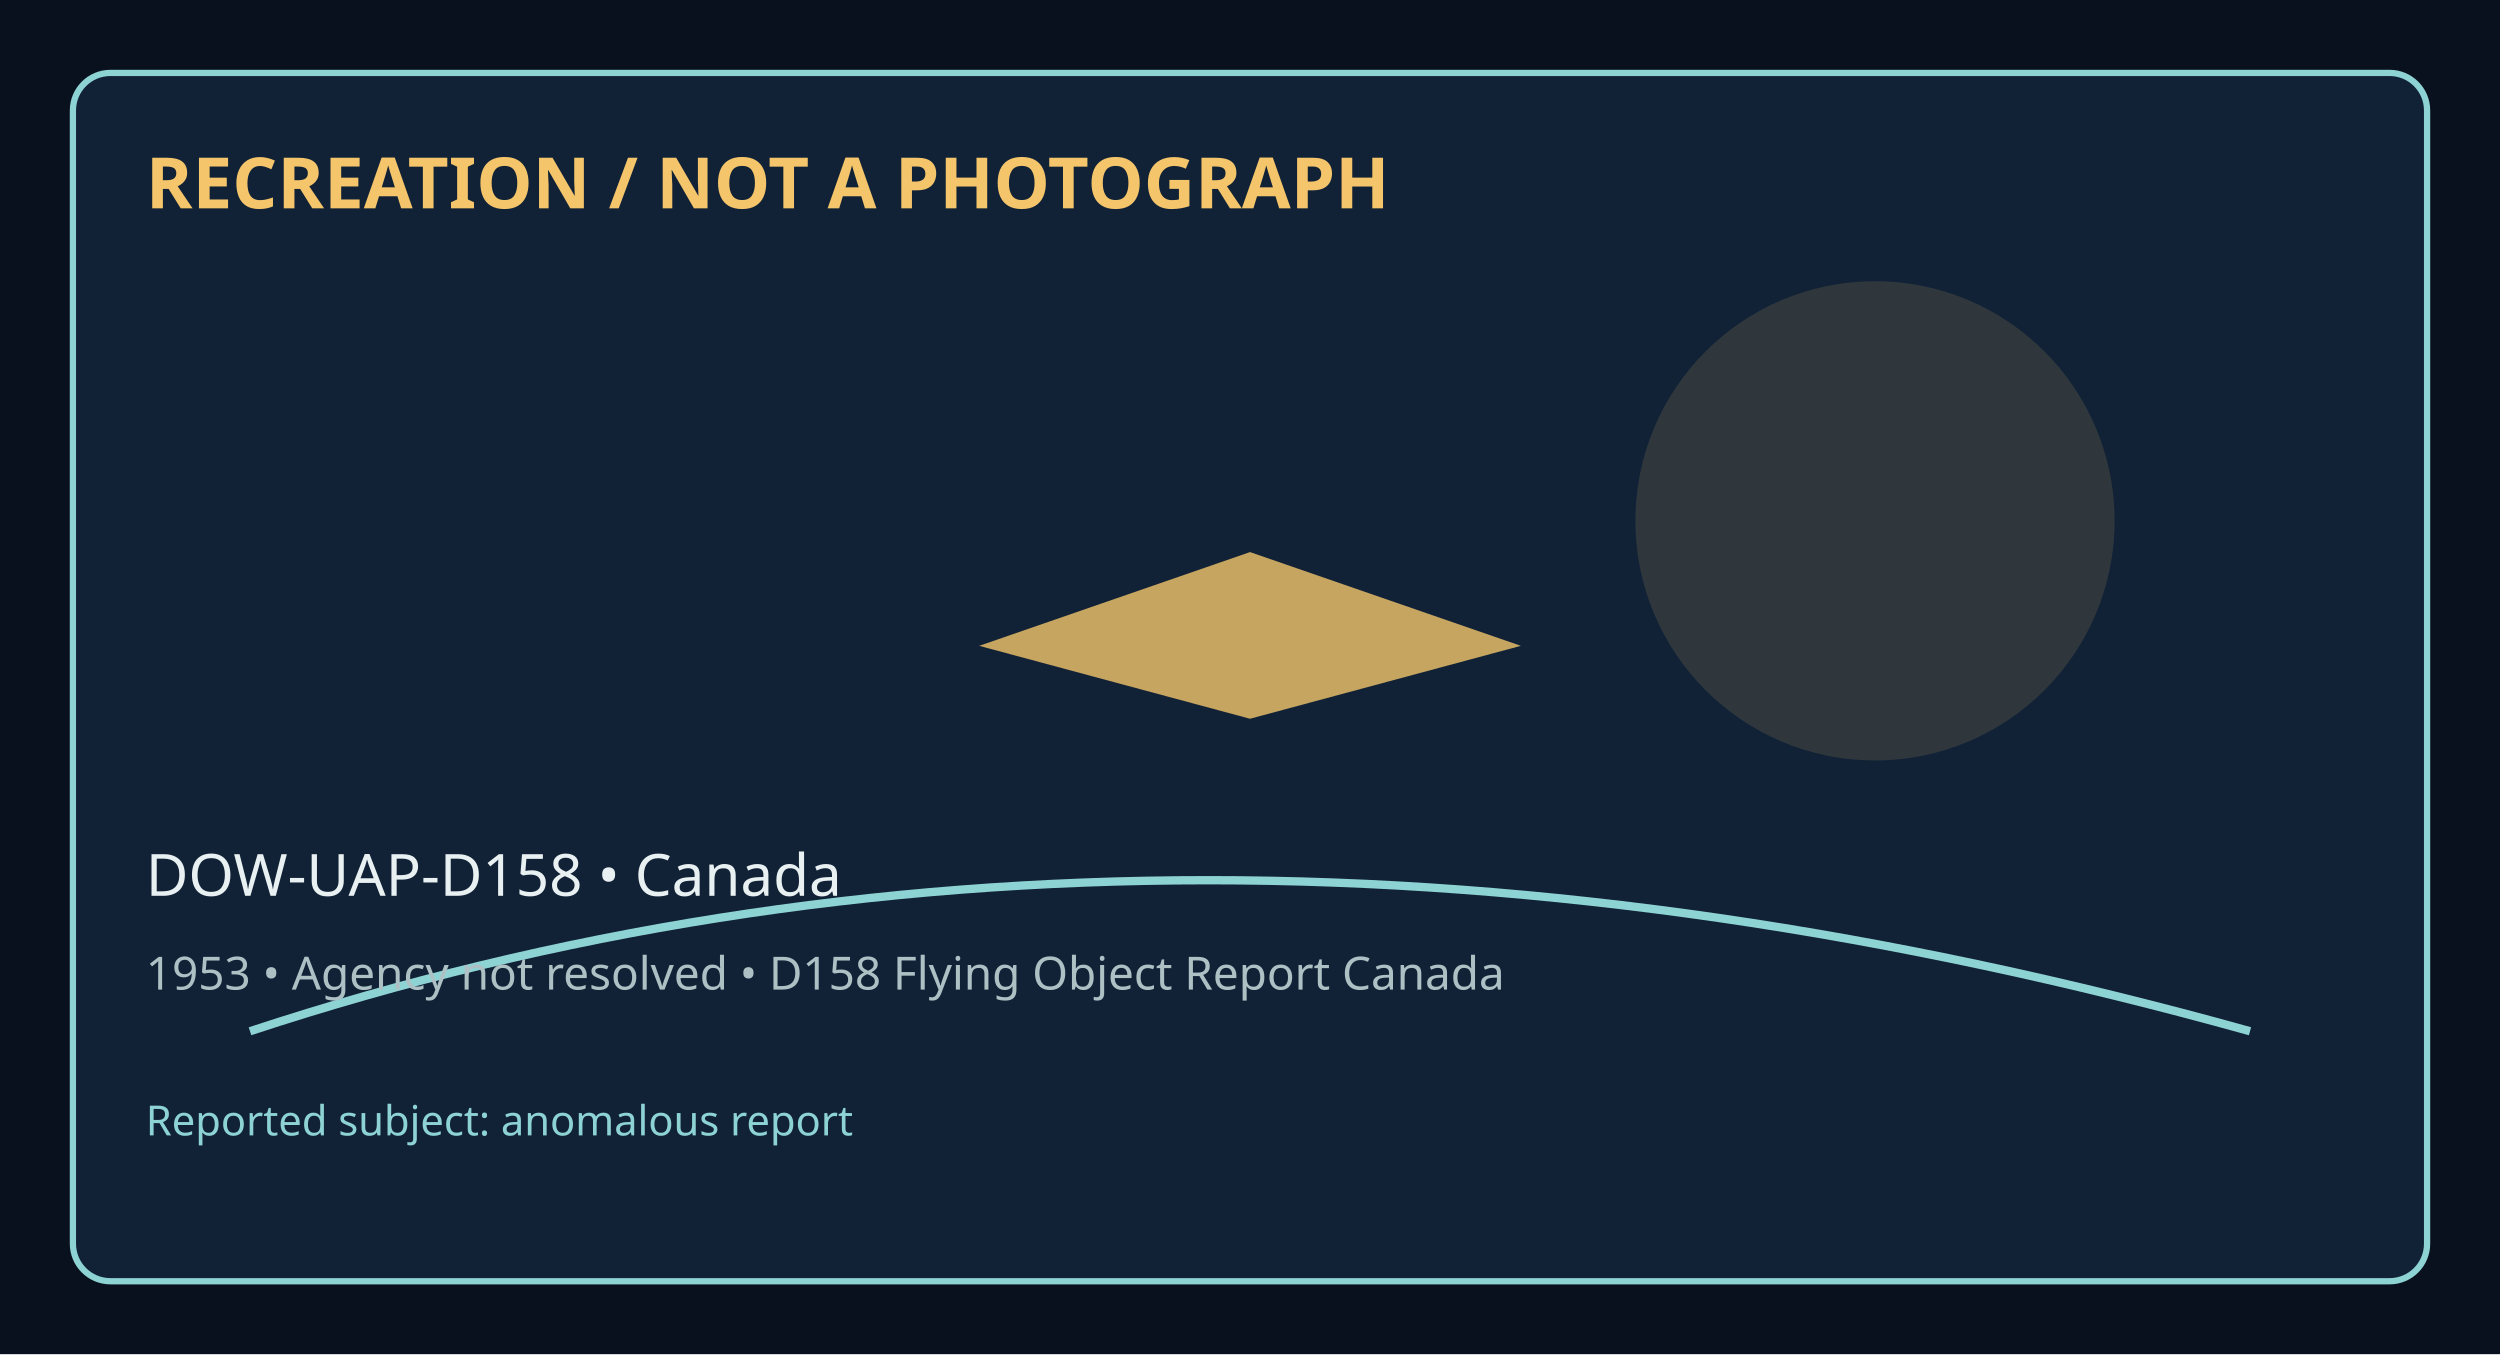
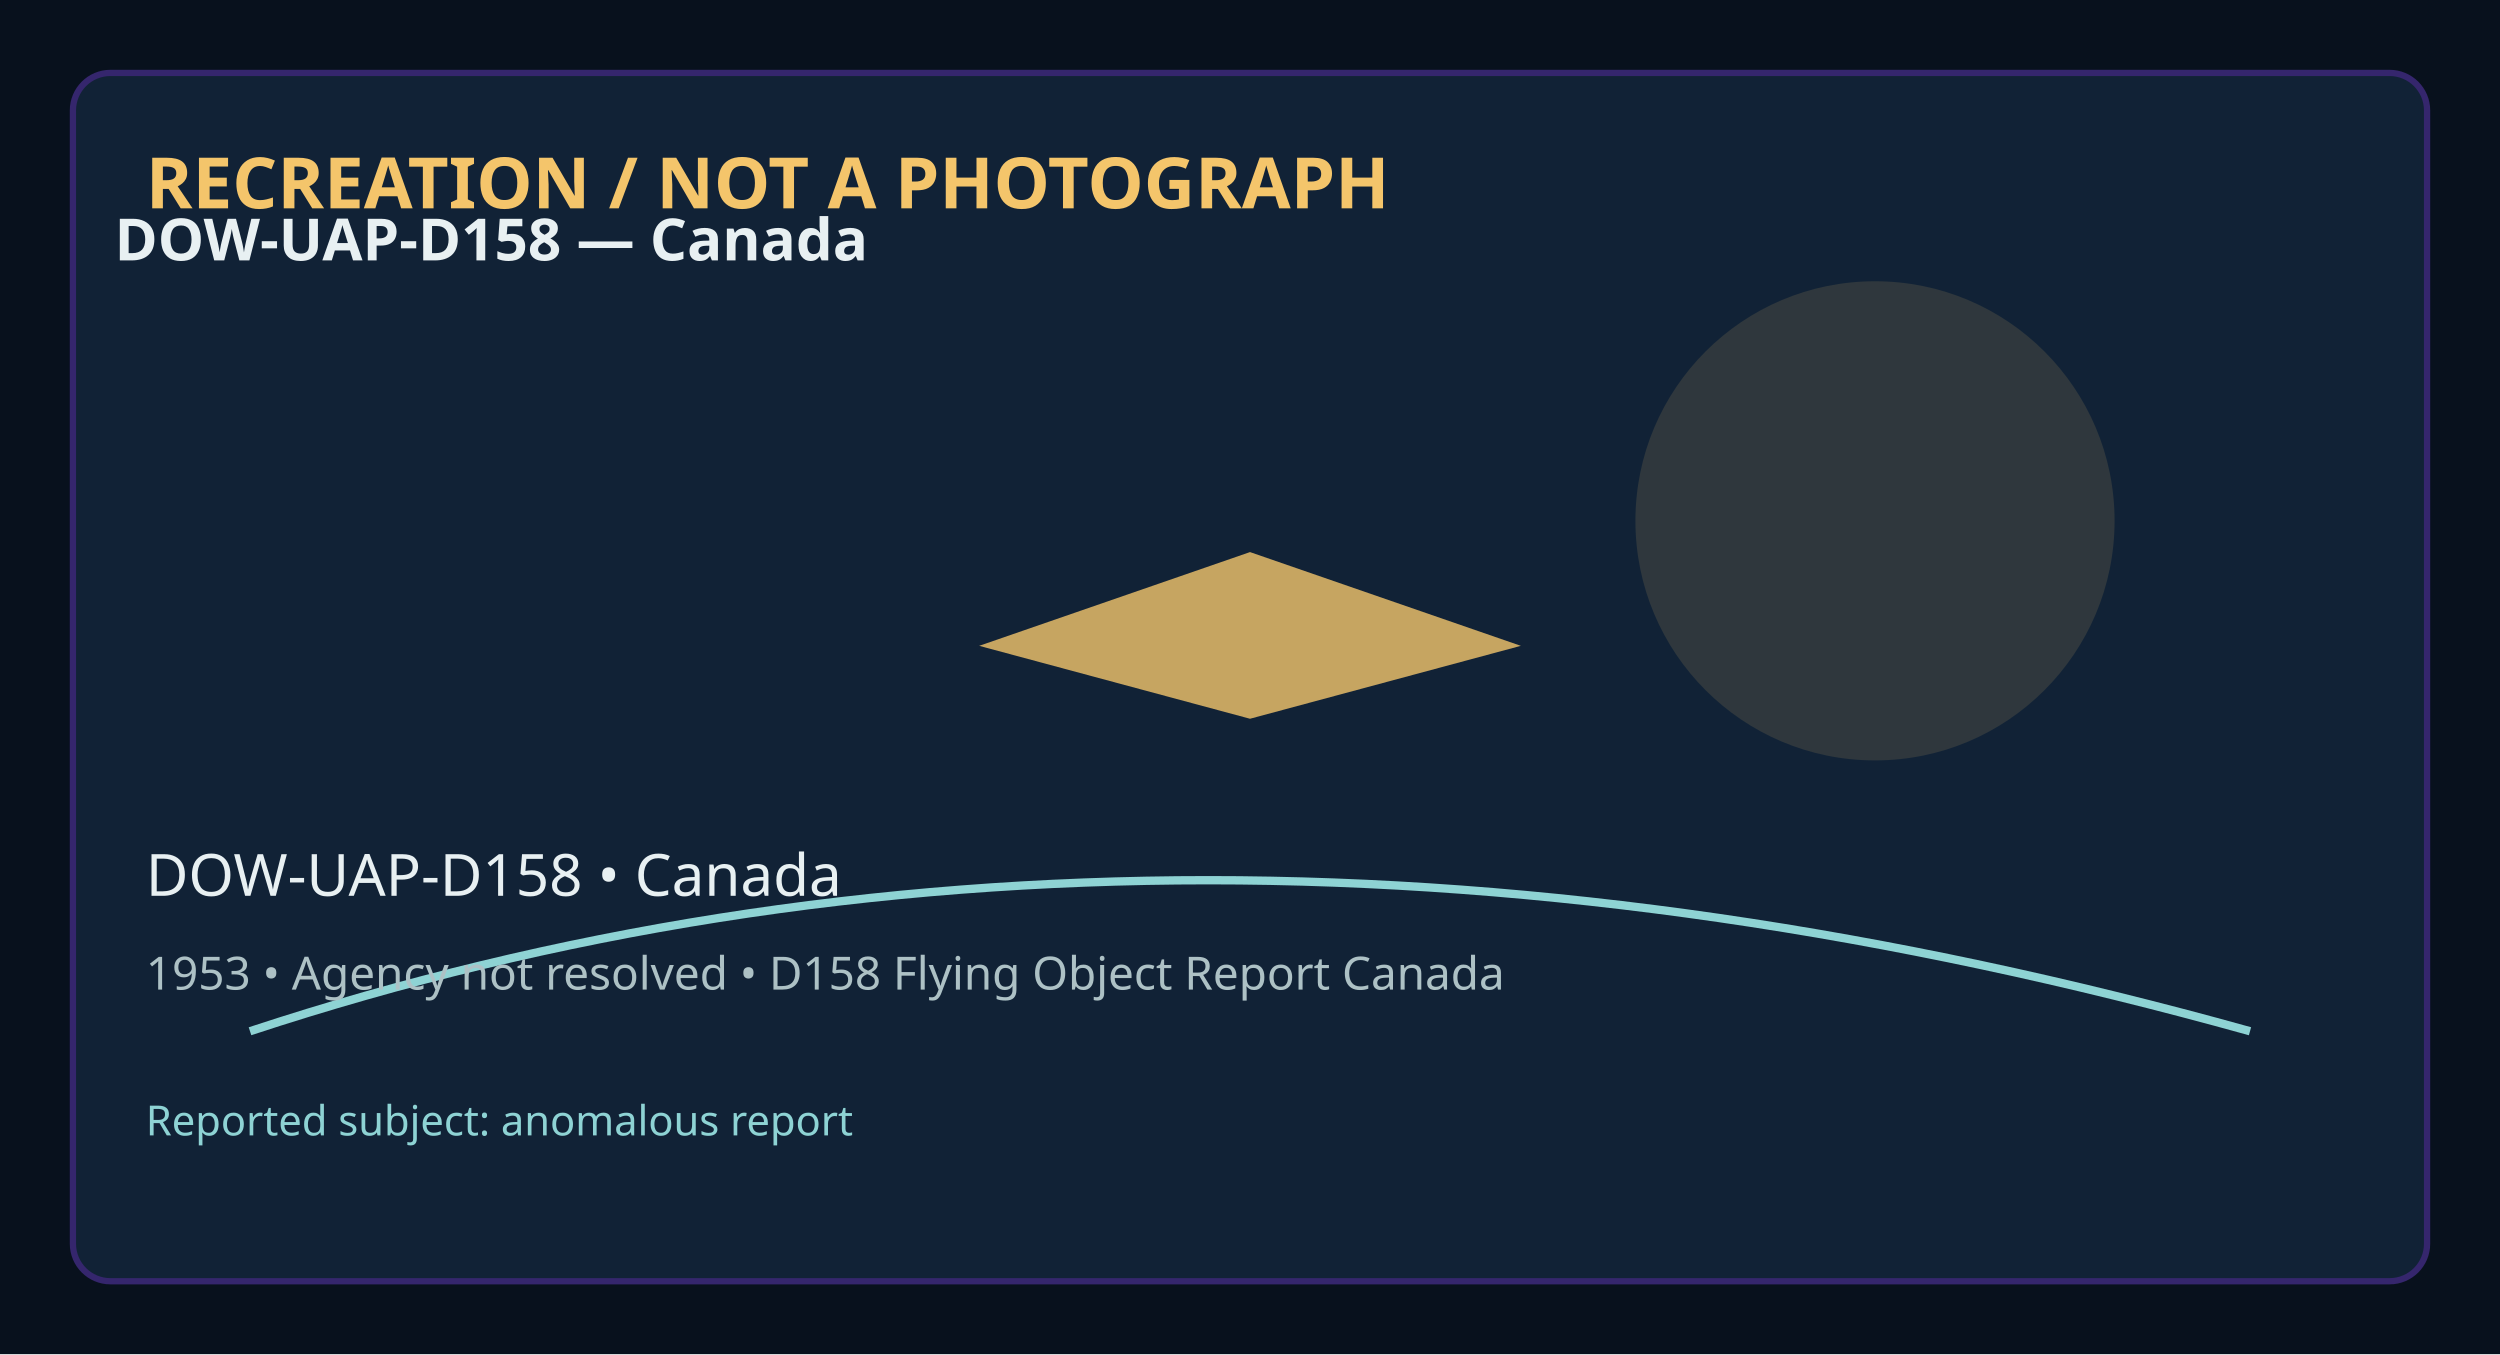
<svg xmlns="http://www.w3.org/2000/svg" viewBox="0 0 1200 650">
  <rect width="1200" height="650" fill="#08111d" />
-   <rect x="35" y="35" width="1130" height="580" rx="18" fill="#112236" stroke="#8ed3d4" stroke-width="3" />
+   <rect x="35" y="35" width="1130" height="580" rx="18" fill="#112236" stroke="#35266d" stroke-width="3" />
  <circle cx="900" cy="250" r="115" fill="#f4c56b" opacity=".13" />
  <path d="M120 495 Q560 350 1080 495" fill="none" stroke="#8ed3d4" stroke-width="4" />
  <path d="M470 310 L600 265 L730 310 L600 345 Z" fill="#f4c56b" opacity=".8" />
  <text x="70" y="100" fill="#f4c56b" font-family="sans-serif" font-size="34" font-weight="700">RECREATION / NOT A PHOTOGRAPH</text>
  <text x="70" y="430" fill="#e8f0f2" font-family="sans-serif" font-size="28">DOW-UAP-D158 • Canada</text>
  <text x="70" y="475" fill="#adc1c5" font-family="sans-serif" font-size="22">1953 • Agency not resolved • D158 Flying Object Report Canada</text>
  <text x="70" y="545" fill="#8ed3d4" font-family="sans-serif" font-size="20">Reported subject: anomalous report</text>
+   <text x="55" y="125" fill="#e8f0f2" font-family="sans-serif" font-size="28" font-weight="700">DOW-UAP-D158 — Canada</text>
</svg>
